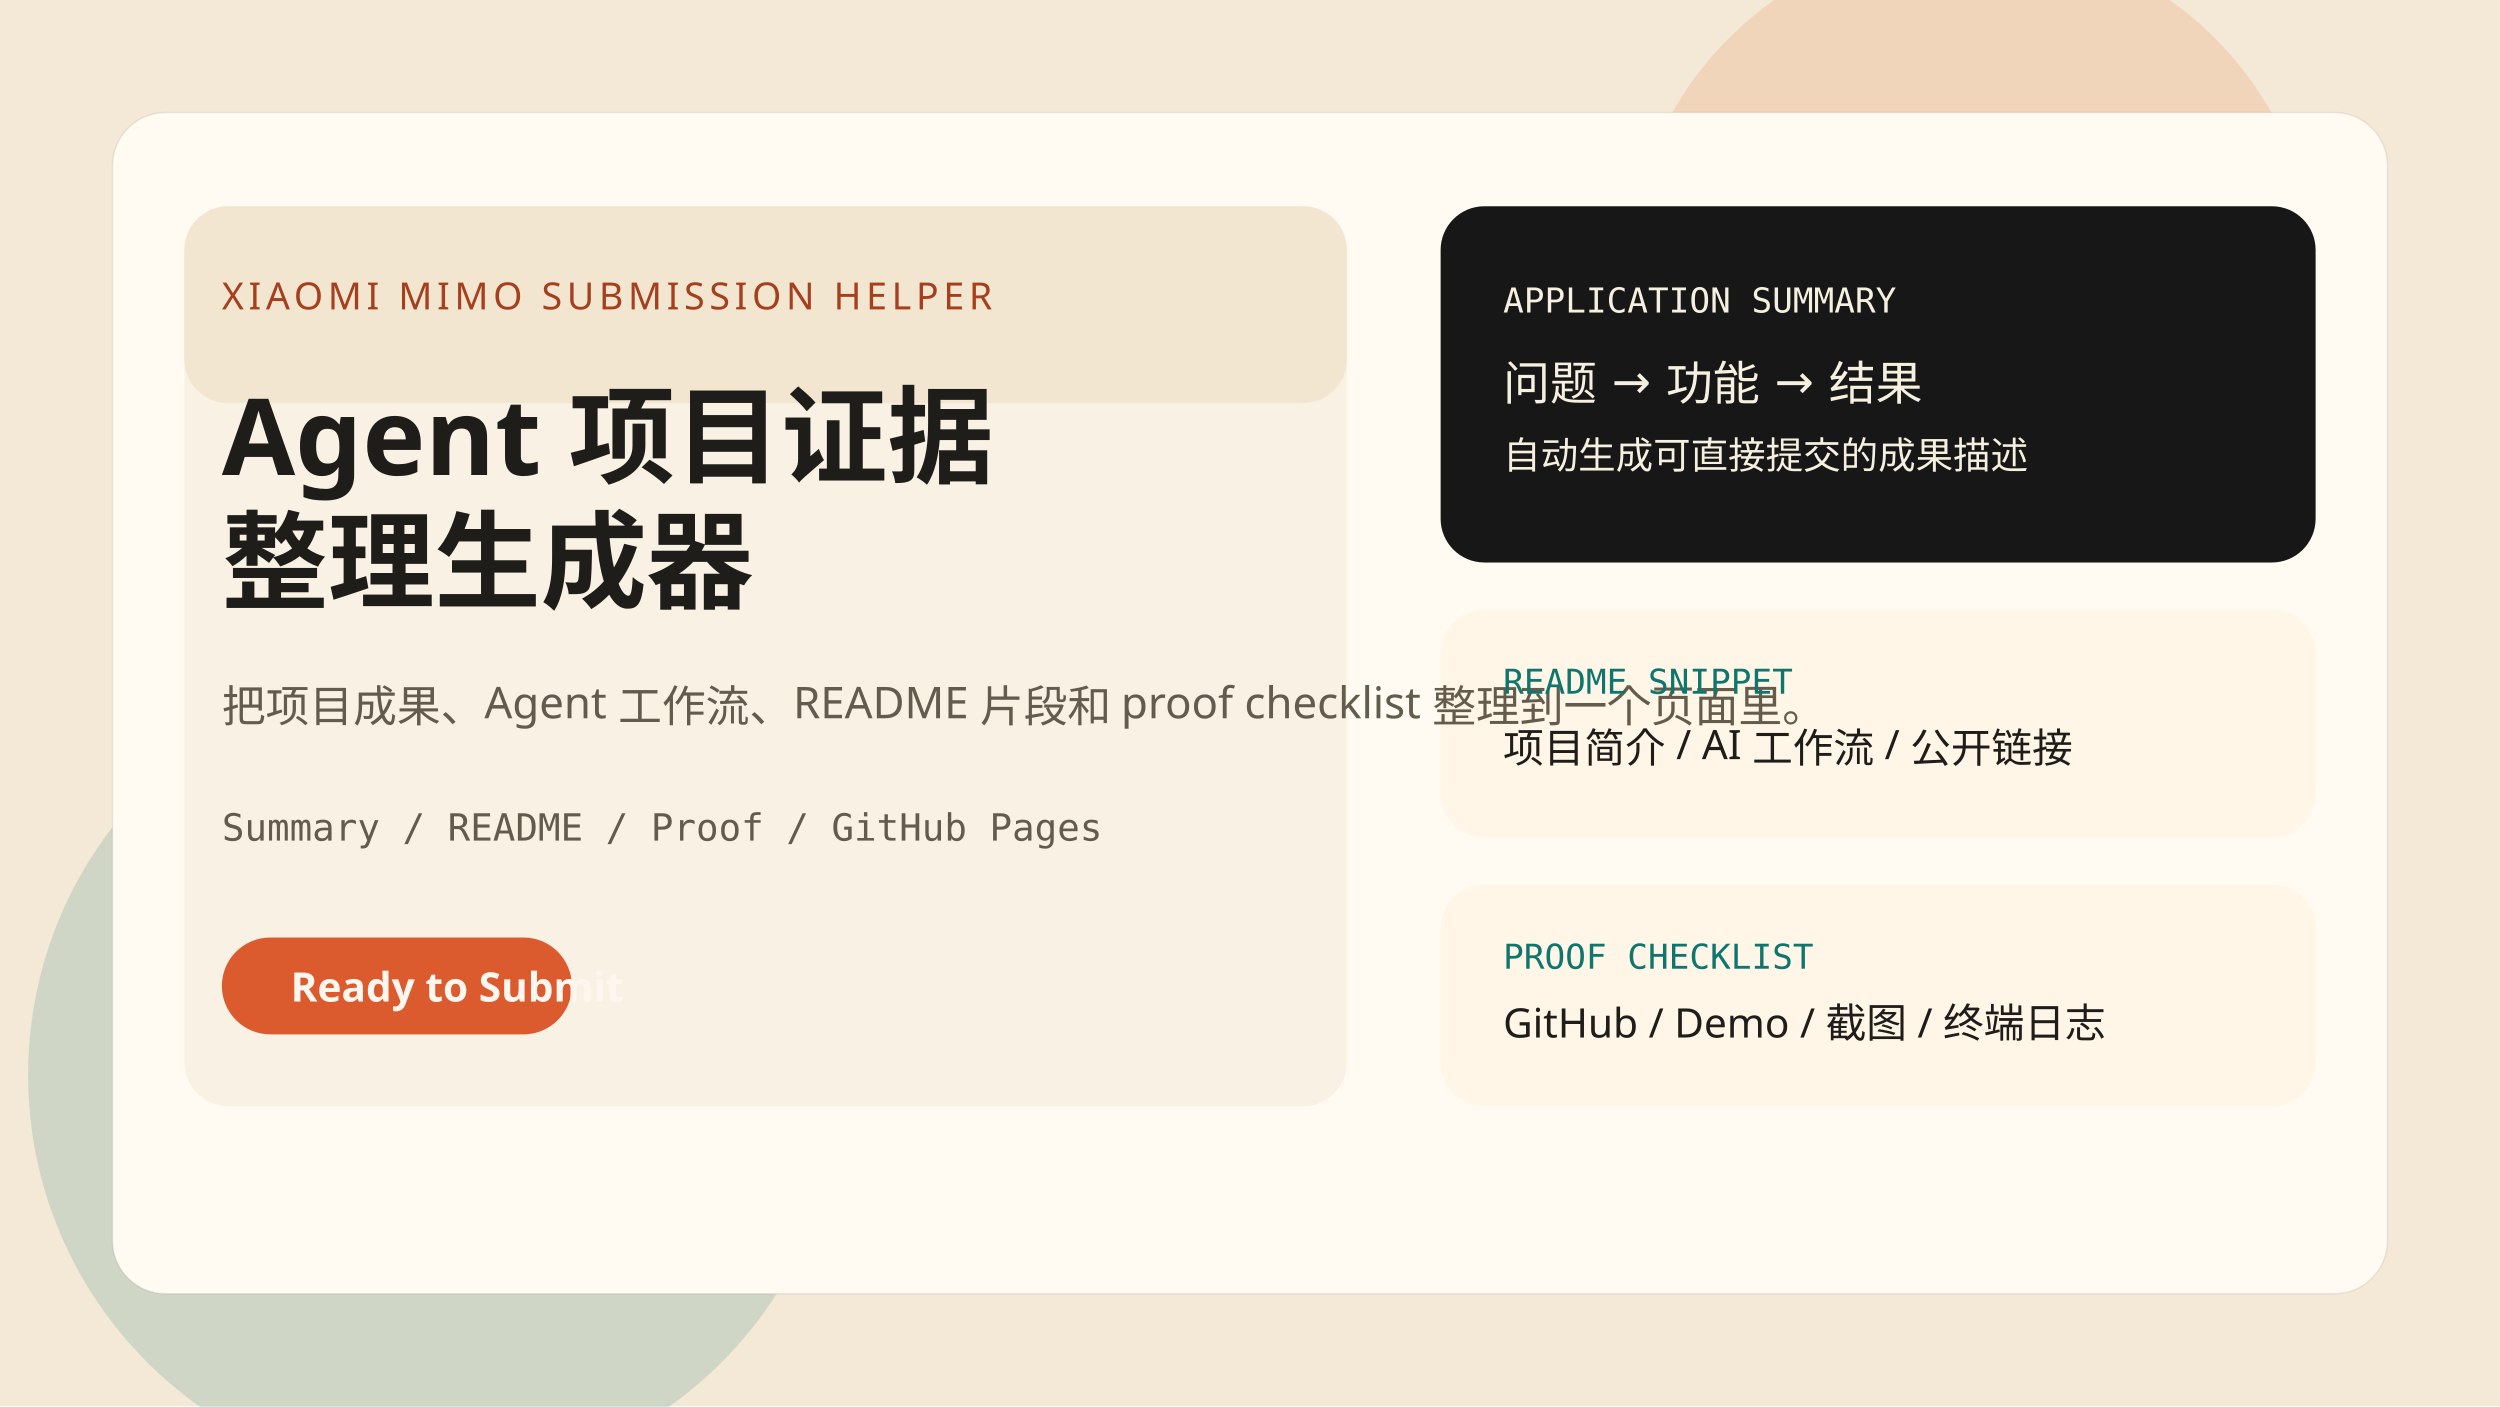
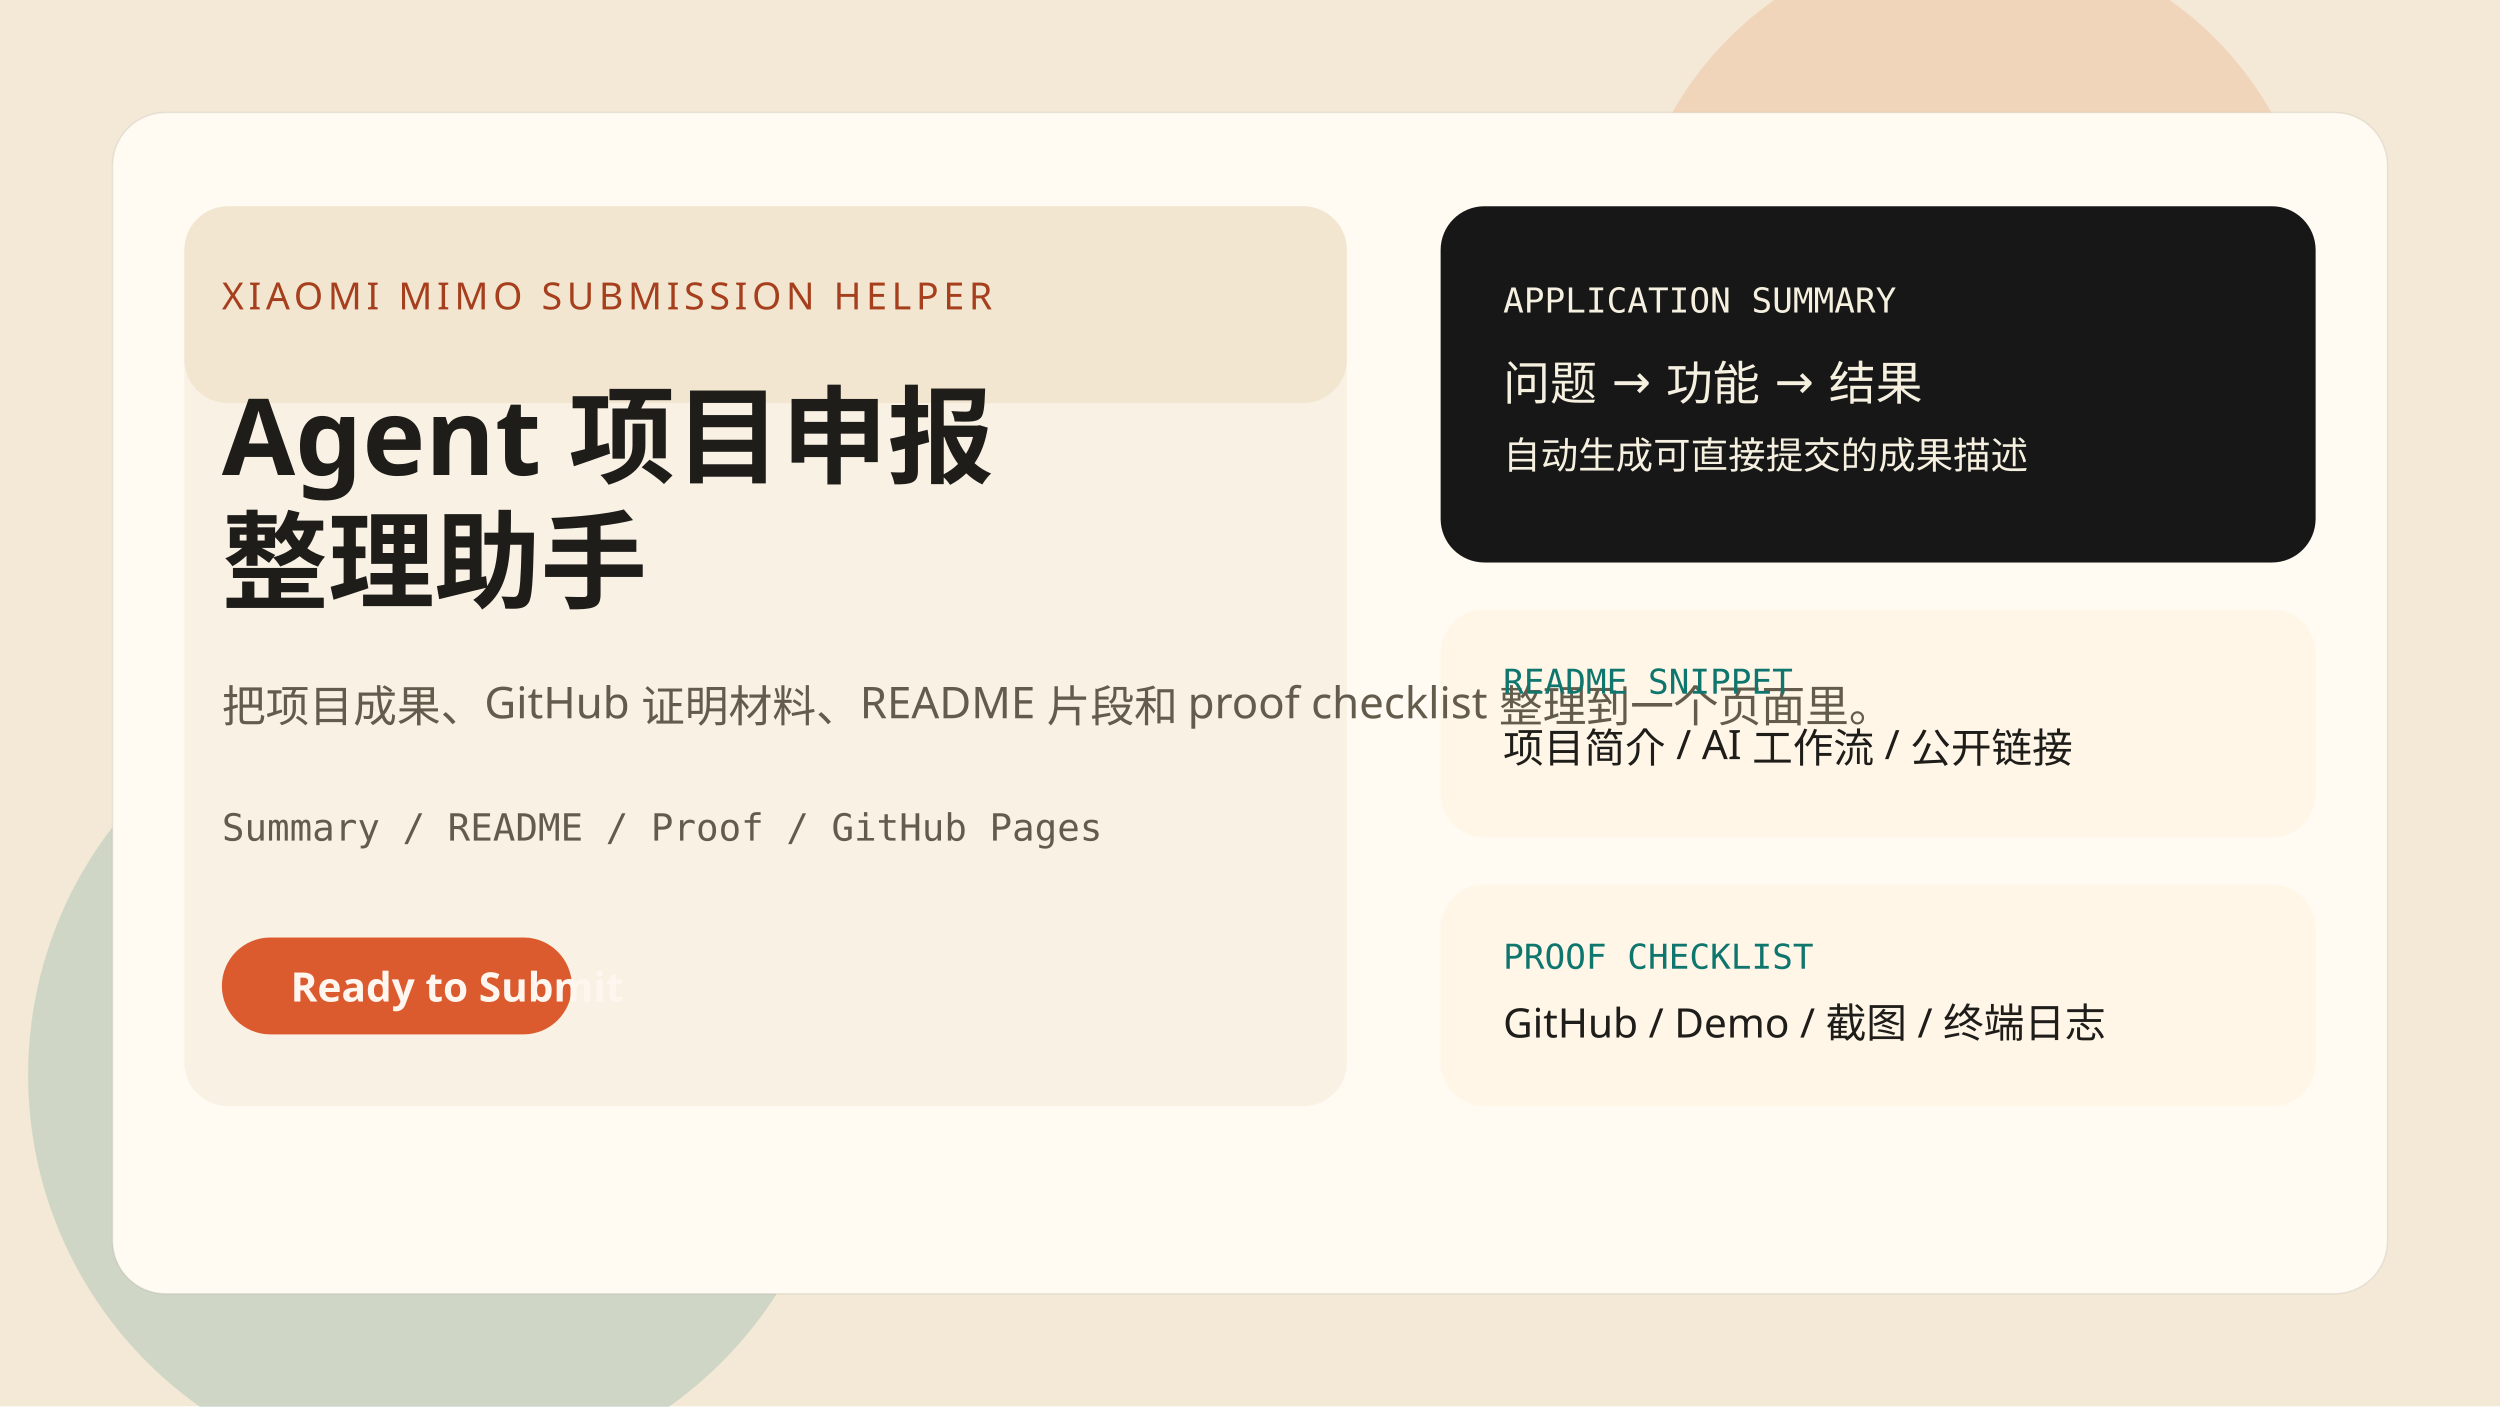
<svg xmlns="http://www.w3.org/2000/svg" width="1600" height="900" viewBox="0 0 1600 900" fill="none">
  <rect width="1600" height="900" fill="#F3E9D6" />
  <circle cx="1262" cy="180" r="220" fill="#E97C47" fill-opacity="0.18" />
  <circle cx="278" cy="688" r="260" fill="#0F766E" fill-opacity="0.16" />
  <rect x="72" y="72" width="1456" height="756" rx="34" fill="#FFFBF2" stroke="#1E1D1A" stroke-opacity="0.08" />
  <rect x="118" y="132" width="744" height="576" rx="28" fill="#F9F1E3" />
  <rect x="118" y="132" width="744" height="126" rx="28" fill="#F3E6D1" />
  <rect x="922" y="132" width="560" height="228" rx="28" fill="#171717" />
  <rect x="922" y="390" width="560" height="146" rx="28" fill="#FFF6E8" />
  <rect x="922" y="566" width="560" height="142" rx="28" fill="#FFF6E8" />
  <text x="142" y="198" fill="#A63F1D" font-family="Segoe UI, Microsoft YaHei, sans-serif" font-size="24" letter-spacing="3">XIAOMI MIMO SUBMISSION HELPER</text>
-   <text x="142" y="304" fill="#1E1D1A" font-family="Segoe UI, Microsoft YaHei, sans-serif" font-size="68" font-weight="700">Agent 项目证据</text>
-   <text x="142" y="384" fill="#1E1D1A" font-family="Segoe UI, Microsoft YaHei, sans-serif" font-size="68" font-weight="700">整理生成器</text>
-   <text x="142" y="462" fill="#635B4C" font-family="Segoe UI, Microsoft YaHei, sans-serif" font-size="28">把项目成果、Agent 工作流、README 片段和 proof checklist 整理到一个页面里。</text>
+   <text x="142" y="304" fill="#1E1D1A" font-family="Segoe UI, Microsoft YaHei, sans-serif" font-size="68" font-weight="700">Agent 项目申报</text>
+   <text x="142" y="384" fill="#1E1D1A" font-family="Segoe UI, Microsoft YaHei, sans-serif" font-size="68" font-weight="700">整理助手</text>
+   <text x="142" y="462" fill="#635B4C" font-family="Segoe UI, Microsoft YaHei, sans-serif" font-size="28">把项目成果、GitHub 证明材料、README 片段和 proof checklist 整理到一个页面里。</text>
  <text x="142" y="538" fill="#635B4C" font-family="IBM Plex Mono, Consolas, monospace" font-size="24">Summary / README / Proof / GitHub Pages</text>
  <rect x="142" y="600" width="224" height="62" rx="31" fill="#DB5B2F" />
  <text x="186" y="641" fill="#FFF6EF" font-family="Segoe UI, Microsoft YaHei, sans-serif" font-size="26" font-weight="700">Ready to Submit</text>
  <text x="962" y="200" fill="#F5F0DF" font-family="IBM Plex Mono, Consolas, monospace" font-size="22">APPLICATION SUMMARY</text>
  <text x="962" y="256" fill="#F5F0DF" font-family="Segoe UI, Microsoft YaHei, sans-serif" font-size="30">问题 → 功能 → 结果</text>
  <text x="962" y="300" fill="#F5F0DF" font-family="Segoe UI, Microsoft YaHei, sans-serif" font-size="24">自动生成可直接提交的成果描述</text>
  <text x="962" y="444" fill="#0F766E" font-family="IBM Plex Mono, Consolas, monospace" font-size="22">README SNIPPET</text>
  <text x="962" y="488" fill="#1E1D1A" font-family="Segoe UI, Microsoft YaHei, sans-serif" font-size="26">项目简介 / AI 工作流 / 公开链接</text>
  <text x="962" y="620" fill="#0F766E" font-family="IBM Plex Mono, Consolas, monospace" font-size="22">PROOF CHECKLIST</text>
  <text x="962" y="664" fill="#1E1D1A" font-family="Segoe UI, Microsoft YaHei, sans-serif" font-size="26">GitHub / Demo / 截图 / 终端日志</text>
</svg>
